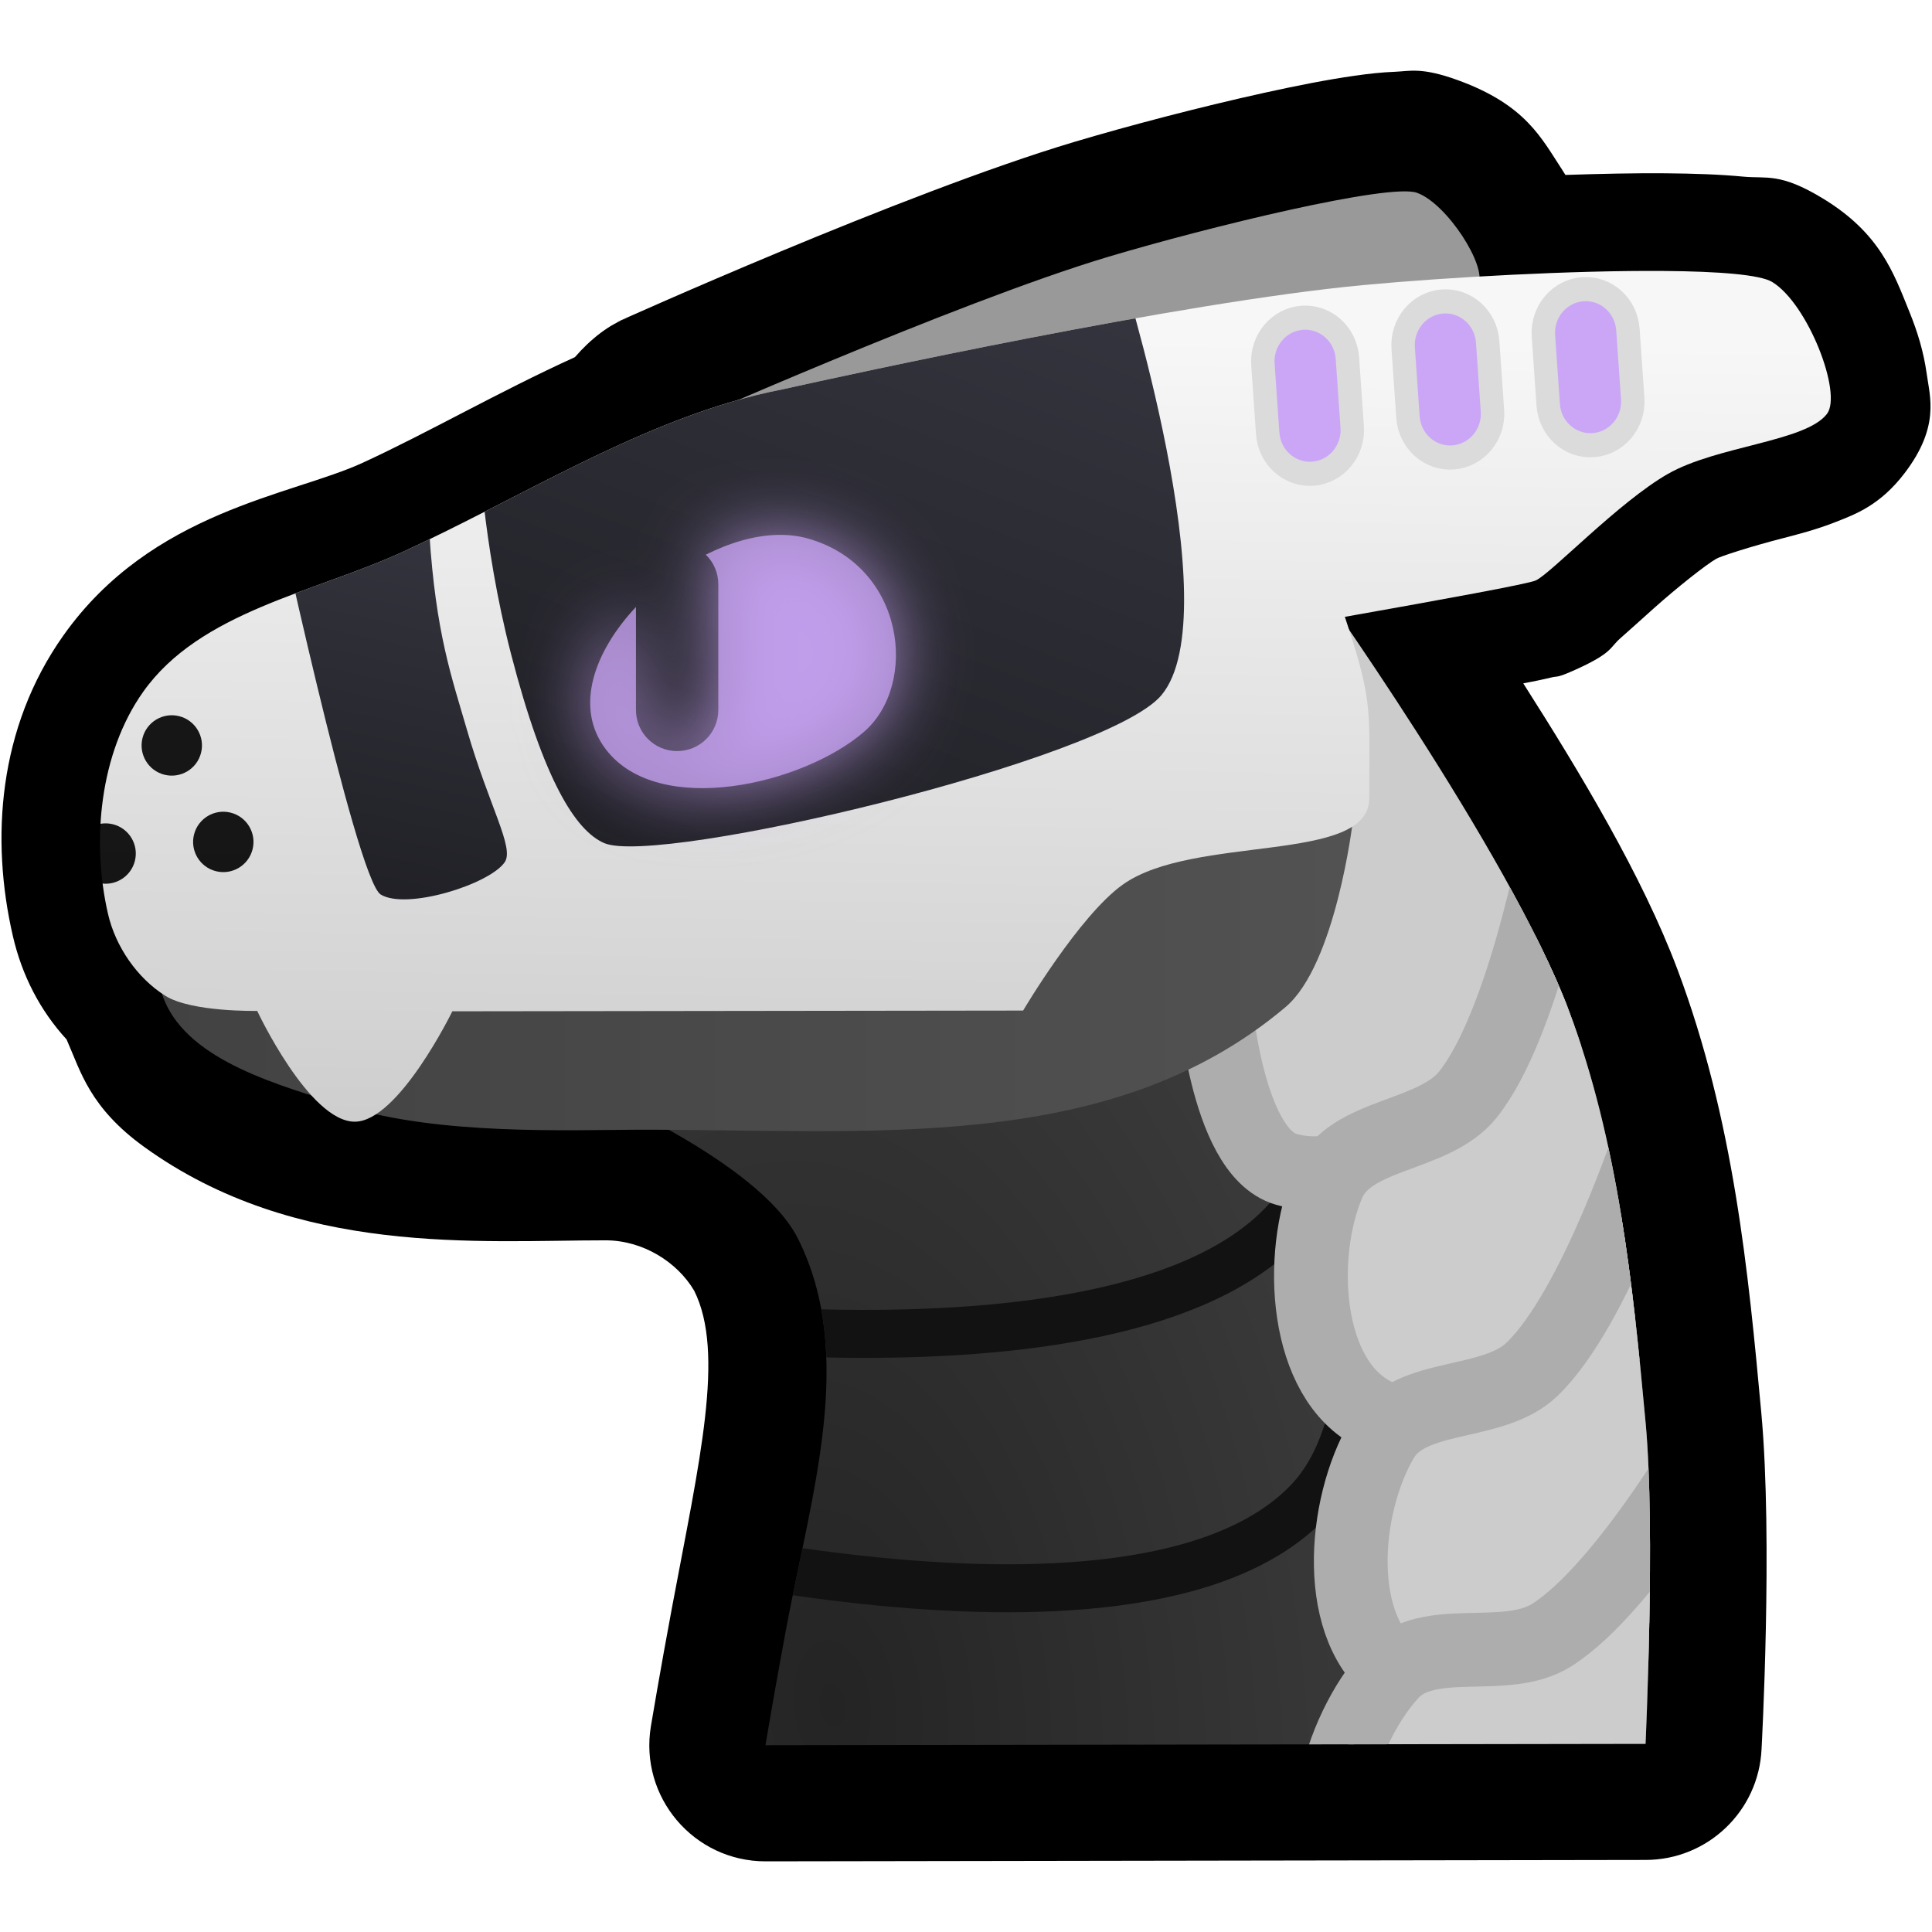
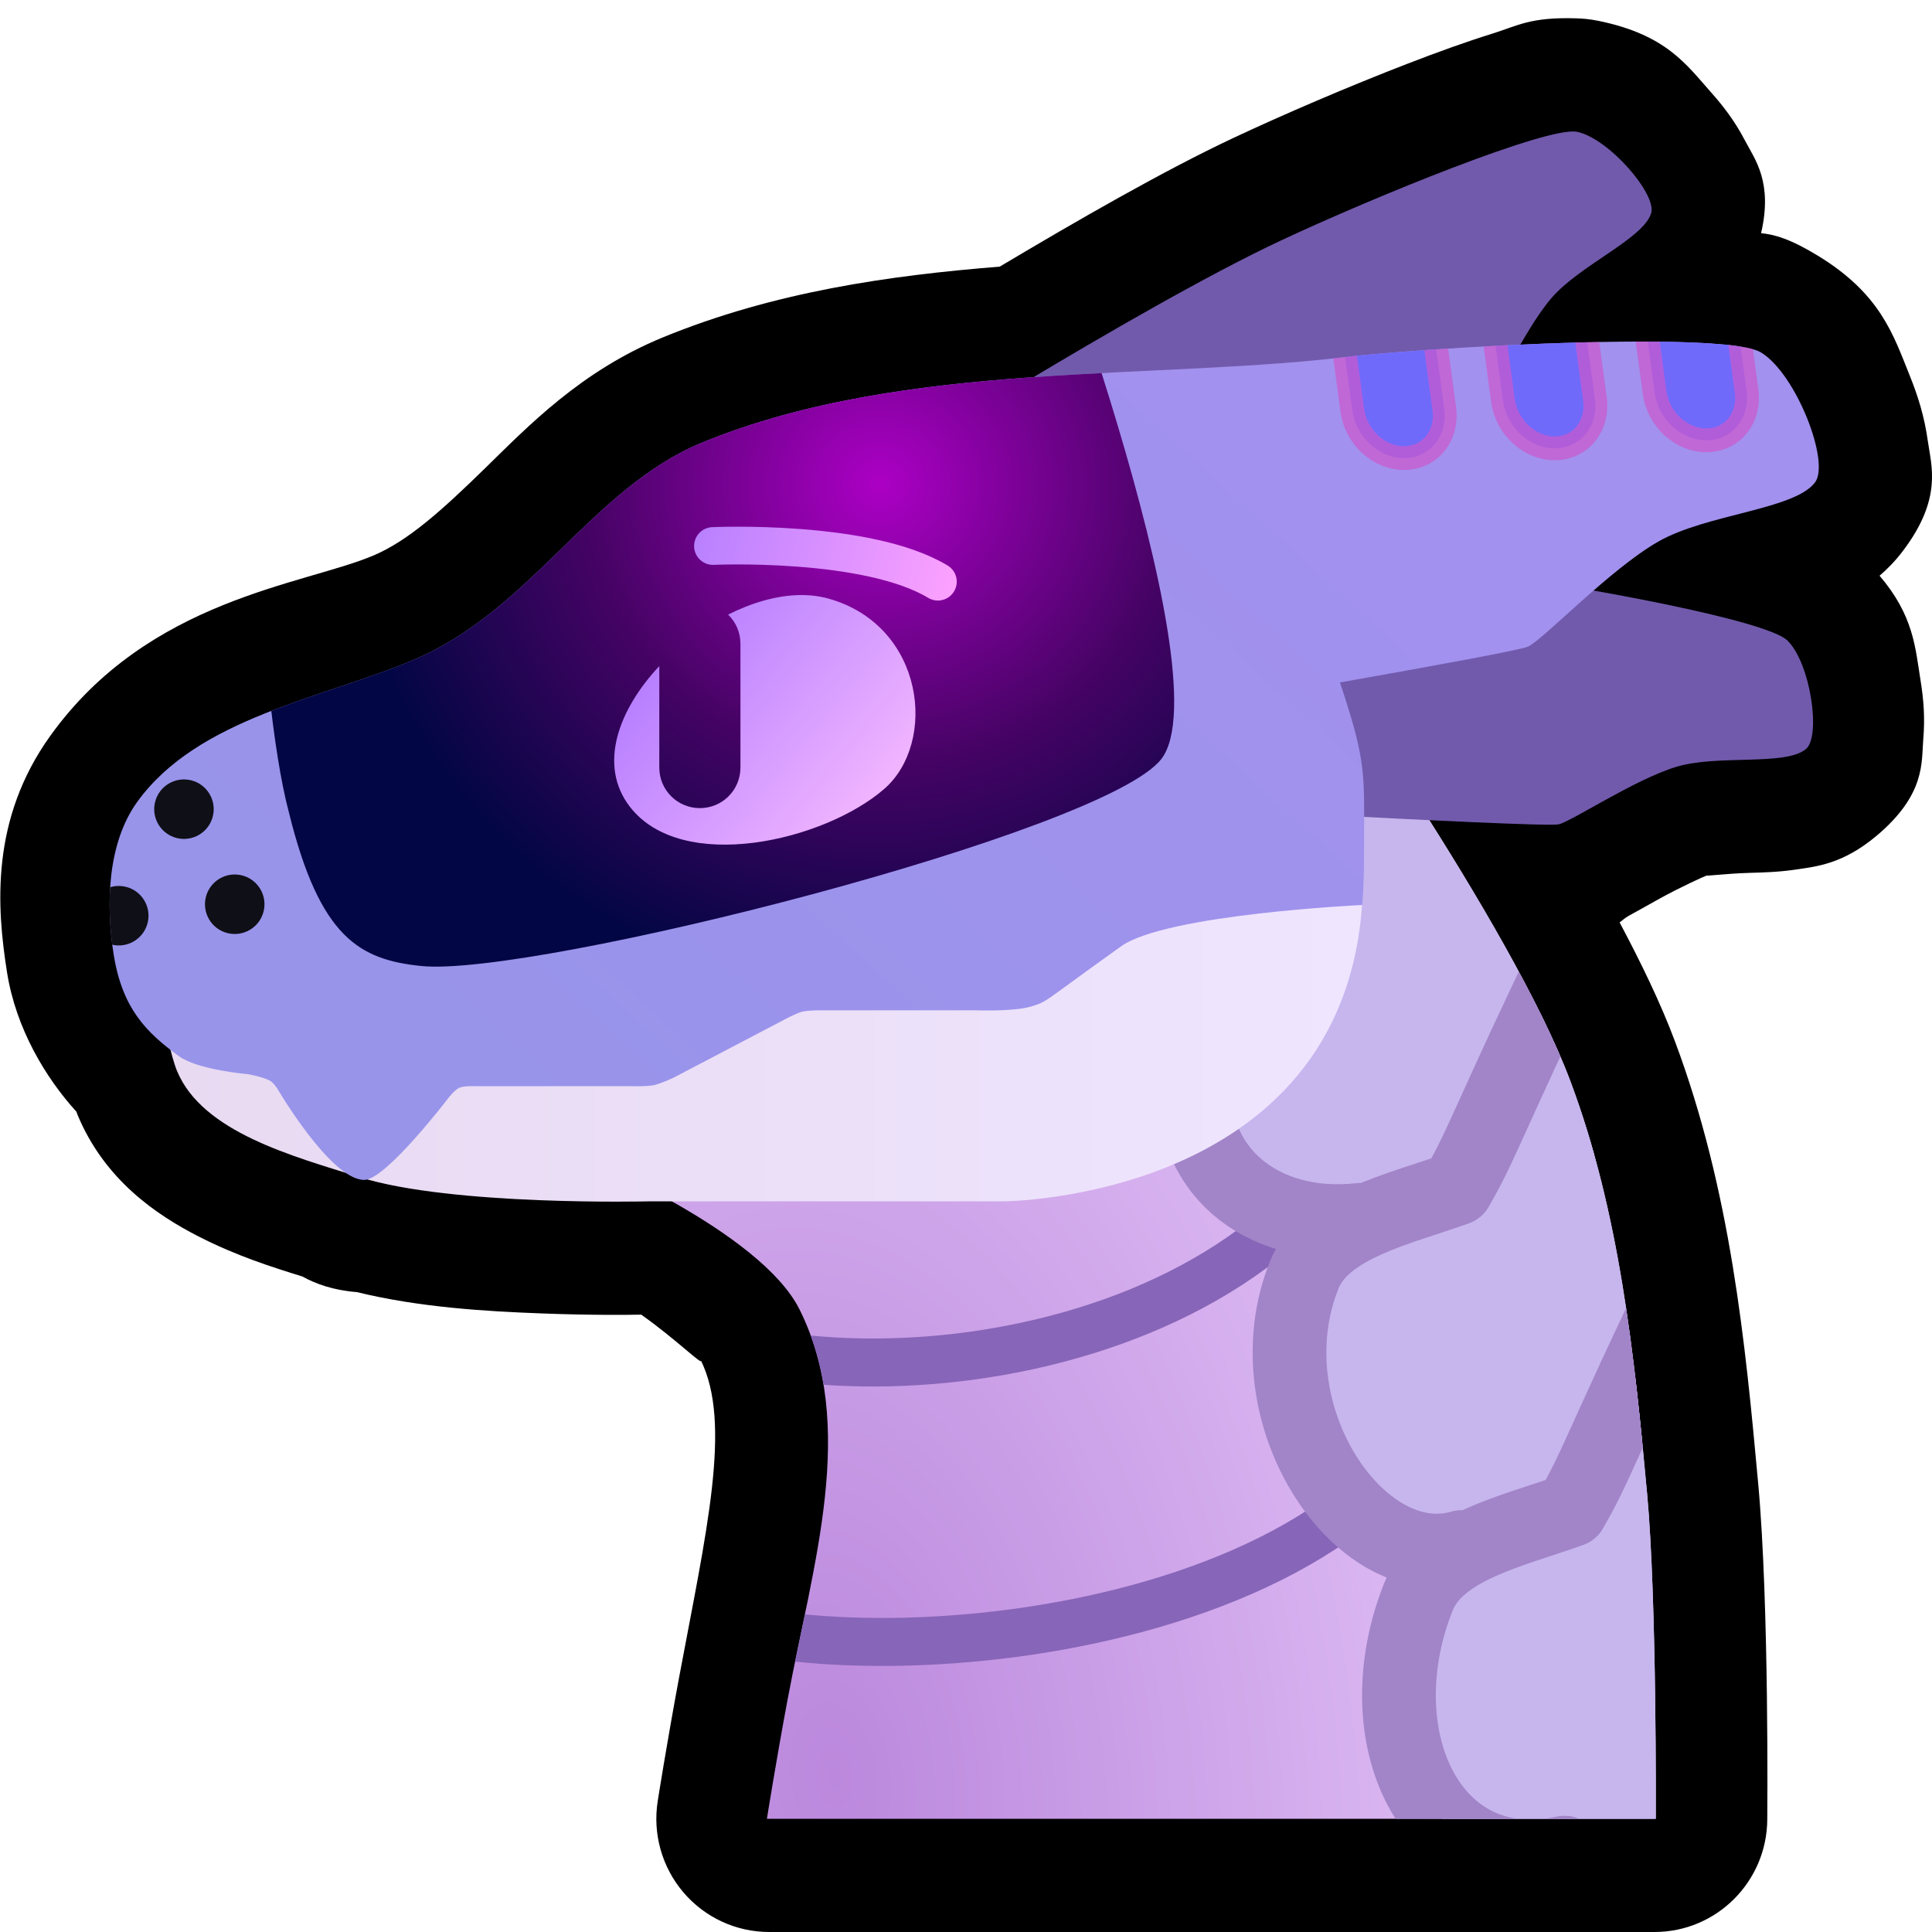
- <svg xmlns="http://www.w3.org/2000/svg" xmlns:xlink="http://www.w3.org/1999/xlink" xml:space="preserve" width="512" height="512">
+ <svg xmlns="http://www.w3.org/2000/svg" xmlns:xlink="http://www.w3.org/1999/xlink" xml:space="preserve" width="512" height="512" viewBox="0 0 512 512">
  <defs>
-     <linearGradient id="c">
-       <stop offset="0" style="stop-color:#202026;stop-opacity:1" />
-       <stop offset="1" style="stop-color:#34343e;stop-opacity:1" />
+     <linearGradient id="e">
+       <stop offset="0" stop-color="#b880ff" />
+       <stop offset="1" stop-color="#f1b5ff" />
+     </linearGradient>
+     <linearGradient id="d">
+       <stop offset="0" stop-color="#b880ff" />
+       <stop offset="1" stop-color="#fea2ff" />
    </linearGradient>
    <linearGradient id="b">
-       <stop offset="0" style="stop-color:#202026;stop-opacity:1" />
-       <stop offset="1" style="stop-color:#383843;stop-opacity:1" />
+       <stop offset="0" stop-color="#9894ea" />
+       <stop offset="1" stop-color="#a291ee" />
    </linearGradient>
-     <linearGradient id="g">
-       <stop offset="0" style="stop-color:#242424;stop-opacity:1" />
-       <stop offset="1" style="stop-color:#474747;stop-opacity:1" />
+     <linearGradient id="j">
+       <stop offset="0" stop-color="#ac00c5" />
+       <stop offset=".555" stop-color="#450364" />
+       <stop offset="1" stop-color="#030644" />
+     </linearGradient>
+     <linearGradient id="i">
+       <stop offset="0" stop-color="#b8d" />
+       <stop offset="1" stop-color="#eacffc" />
    </linearGradient>
    <linearGradient id="a">
-       <stop offset="0" style="stop-color:#424242;stop-opacity:1" />
-       <stop offset="1" style="stop-color:#525252;stop-opacity:1" />
+       <stop offset="0" stop-color="#e8daf1" />
+       <stop offset="1" stop-color="#efe5ff" />
    </linearGradient>
-     <linearGradient id="d">
-       <stop offset="0" style="stop-color:#ccc;stop-opacity:1" />
-       <stop offset="1" style="stop-color:#f7f7f7;stop-opacity:1" />
-     </linearGradient>
-     <linearGradient xlink:href="#a" id="j" x1="41.278" x2="366.983" y1="271.883" y2="271.883" gradientUnits="userSpaceOnUse" />
-     <linearGradient xlink:href="#b" id="n" x1="104.883" x2="131.463" y1="254.656" y2="132.872" gradientTransform="translate(.436 -1.744)" gradientUnits="userSpaceOnUse" />
-     <linearGradient xlink:href="#c" id="m" x1="212.845" x2="275.596" y1="245.785" y2="82.997" gradientUnits="userSpaceOnUse" />
-     <linearGradient xlink:href="#d" id="l" x1="205.962" x2="209.182" y1="321.817" y2="96.927" gradientUnits="userSpaceOnUse" />
-     <clipPath id="h" clipPathUnits="userSpaceOnUse">
-       <use xlink:href="#e" />
-     </clipPath>
+     <linearGradient xlink:href="#a" id="m" x1="41.278" x2="366.983" y1="271.883" y2="271.883" gradientUnits="userSpaceOnUse" />
+     <linearGradient xlink:href="#b" id="r" x1="137.646" x2="320.838" y1="291.7" y2="91.051" gradientUnits="userSpaceOnUse" />
+     <linearGradient xlink:href="#d" id="y" x1="182.365" x2="254.933" y1="134.094" y2="152.794" gradientUnits="userSpaceOnUse" />
+     <linearGradient xlink:href="#e" id="w" x1="179.047" x2="232.548" y1="164.62" y2="208.771" gradientUnits="userSpaceOnUse" />
    <clipPath id="k" clipPathUnits="userSpaceOnUse">
      <use xlink:href="#f" />
    </clipPath>
-     <radialGradient xlink:href="#g" id="i" cx="225.05" cy="449.441" r="144.721" fx="225.05" fy="449.441" gradientTransform="matrix(1.664 -.182 .31213 2.85388 -288.97 -772.044)" gradientUnits="userSpaceOnUse" />
-     <filter id="o" width="1.549" height="1.662" x="-.274" y="-.331" style="color-interpolation-filters:sRGB">
-       <feGaussianBlur stdDeviation="9.479" />
-     </filter>
+     <clipPath id="q" clipPathUnits="userSpaceOnUse">
+       <use xlink:href="#g" />
+     </clipPath>
+     <clipPath id="t" clipPathUnits="userSpaceOnUse">
+       <use xlink:href="#h" />
+     </clipPath>
+     <radialGradient xlink:href="#i" id="l" cx="225.05" cy="449.441" r="144.721" fx="225.05" fy="449.441" gradientTransform="matrix(1.664006 -.181996 .3121348 2.853877 -288.9705 -772.0442)" gradientUnits="userSpaceOnUse" />
+     <radialGradient xlink:href="#j" id="u" cx="251.918" cy="125.382" r="127.081" fx="251.918" fy="125.382" gradientTransform="matrix(-1.147065 -.01843819 .01765476 -1.098327 525.0613 262.091)" gradientUnits="userSpaceOnUse" />
  </defs>
-   <g style="display:inline">
-     <path d="M384.788 26.204c-2.53-.144-4.302.183-6.238.258-3.872.151-7.356.557-11.079 1.086-7.445 1.058-15.67 2.683-24.46 4.62-17.581 3.875-37.028 8.987-51.639 13.35-46.628 13.924-124.147 48.926-124.147 48.926l3.154-1.212c-4.867 1.585-10.136 5.705-14.414 10.653-20.899 9.516-39.795 20.473-57.555 28.651-19.317 8.896-57.24 13.005-81.213 46.846C-.54 204.418-2.593 234.688 3.5 260.994c2.463 10.633 7.344 20.125 14.561 27.993.087.198.15.37.238.57 3.568 8.057 6.032 17.916 20.828 28.597 41.272 29.796 90.866 25.328 125.16 25.329 10.125 0 19.447 5.9 24.023 13.652 8.44 16.869 1.422 46.282-5.988 85.846-3.271 17.466-5.742 32.296-5.742 32.296-3.201 19.22 11.636 36.707 31.12 36.679l238.764-.38c16.81-.028 30.637-13.25 31.417-30.041 0 0 3.123-56.6-.062-91.21-3.506-38.098-7.453-79.629-22.741-120.308-9.542-25.389-26.408-53.406-41.838-77.633 1.11-.222 2.648-.505 3.61-.706 1.59-.332 2.959-.63 4.308-.957 1.35-.328 1.079.302 6.408-2.116 9.942-4.51 9.11-5.916 11.988-8.437 2.878-2.521 5.945-5.333 9.168-8.204 6.444-5.742 14.082-11.78 16.889-13.386 1.196-.685 9.066-3.24 17.92-5.532 4.427-1.146 9.16-2.355 14.484-4.445 5.324-2.089 12.043-4.535 18.694-13.27 9.553-12.545 6.858-20.59 5.996-26.808-.862-6.216-2.544-11.57-4.714-16.942-4.341-10.746-8.034-21.349-23.451-30.727-11.652-7.088-15.262-5.335-21.6-5.938-6.337-.603-13.377-.844-21.197-.908-8.361-.069-17.628.139-27.068.448-.266-.419-.519-.845-.792-1.262-5.773-8.8-9.952-17.72-28.32-24.42-4.962-1.81-8.247-2.426-10.776-2.57z" style="fill-rule:evenodd;stroke:none;stroke-opacity:1" transform="translate(.005 -6.835) scale(.97686)" />
-     <g clip-path="url(#h)" transform="translate(.005 -6.835) scale(.97686)">
-       <path id="e" d="m158.18 302.059 197.116-139.576s54.127 75.593 70.295 118.615c13.372 35.583 17.38 74.26 20.863 112.113 2.653 28.833-.04 86.864-.04 86.864l-238.762.38s2.426-14.561 5.632-31.677c6.894-36.811 18.977-74.204 3.198-105.74-10.63-21.242-58.301-40.98-58.301-40.98z" style="fill:url(#i);fill-rule:evenodd;stroke-linecap:round;stroke-linejoin:round" />
-       <path d="m156.547 285.177 175.02-103.926s51.517 112.76 20.018 153.723c-41.976 54.589-204.835 26.833-204.835 26.833z" style="display:inline;fill:none;fill-rule:evenodd;stroke:#121212;stroke-width:13.018;stroke-linecap:round;stroke-linejoin:round;stroke-opacity:1" />
-       <path d="m77.228 260.86 273.936-1.596s39.458 117.524 3.853 154.973C307.568 464.143 148.5 419.53 148.5 419.53z" style="display:inline;fill:none;fill-rule:evenodd;stroke:#121212;stroke-width:13.018;stroke-linecap:round;stroke-linejoin:round;stroke-opacity:1" />
-       <path d="m329.334 275.894 32.54-146.372 85.534 123.915s-59.658 82.003-98.498 70.776c-16.694-4.826-19.576-48.319-19.576-48.319z" style="fill:#ccc;fill-opacity:1;fill-rule:evenodd;stroke:#adadad;stroke-width:20;stroke-linecap:round;stroke-linejoin:round;stroke-dasharray:none;stroke-opacity:1" />
-       <path d="M360.355 327.998c5.868-13.773 28.578-12.385 37.9-24.101 15.045-18.913 24.155-68.36 24.155-68.36l42.165 110.662s-61.144 59.63-91.57 44.574c-19.133-9.466-21.017-43.138-12.65-62.775z" style="fill:#ccc;fill-opacity:1;fill-rule:evenodd;stroke:#adadad;stroke-width:20;stroke-linecap:round;stroke-linejoin:round;stroke-dasharray:none;stroke-opacity:1" />
-       <path d="M374.963 397.41c7.604-12.897 29.943-8.577 40.704-18.986 17.37-16.803 32.813-64.653 32.813-64.653l27.465 115.195s-68.357 51.2-96.576 32.329c-17.743-11.867-15.247-45.498-4.406-63.886z" style="fill:#ccc;fill-opacity:1;fill-rule:evenodd;stroke:#adadad;stroke-width:20;stroke-linecap:round;stroke-linejoin:round;stroke-dasharray:none;stroke-opacity:1" />
-       <path d="M377.337 460.965c10.037-11.108 31.055-2.394 43.685-10.432 20.389-12.976 45.118-56.754 45.118-56.754l3.794 118.362s-77.24 36.444-101.099 12.294c-15.002-15.185-5.808-47.632 8.502-63.47z" style="fill:#ccc;fill-opacity:1;fill-rule:evenodd;stroke:#adadad;stroke-width:20;stroke-linecap:round;stroke-linejoin:round;stroke-dasharray:none;stroke-opacity:1" />
+   <path fill-rule="evenodd" d="M417.849 4.862c-12.337-.406-15.66 1.973-22.493 4.094-6.833 2.121-14.376 4.85-22.326 7.92-15.9 6.139-33.172 13.576-46.145 19.669-18.491 8.685-41.245 21.79-61.948 34.116-29.196 2.339-59.819 6.647-89.346 18.78-21.609 8.88-35.572 23.439-47.04 34.646-11.468 11.207-20.418 19.221-29.491 23.088-18.415 7.849-59.606 11.407-85.731 47.826C-2.557 217.144-.893 240.397 1.882 257.789c2.359 14.788 10.2 27.847 18.371 36.825.124.311.165.509.302.838 7.125 17.119 20.702 26.421 32.169 32.274 10.026 5.118 19.402 8.077 27.408 10.558 3.574 1.988 8.27 3.659 14.414 4.133 16.593 4.05 34.028 5.097 49.131 5.661 13.271.495 22.497.382 26.252.319 9.097 6.389 16.762 14.027 15.759 12.016 8.392 16.837 1.437 45.765-5.761 84.345-3.212 17.218-5.626 32.559-5.626 32.559a29.887 30.003 0 0 0 29.517 34.682h234.646a29.887 30.003 0 0 0 29.882-29.838s.547-56.794-2.397-88.909c-3.411-37.21-7.255-77.712-22.084-117.326-3.812-10.182-8.998-20.826-14.649-31.475.853-.617 1.402-1.206 2.471-1.786 2.687-1.457 5.383-3.002 8.146-4.531 5.526-3.058 11.957-5.974 12.675-6.193-1.29.394 4.377-.425 11.411-.632 3.517-.103 7.474-.179 12.54-.946 5.066-.767 11.993-1.446 20.809-8.837 13.141-11.018 11.904-19.65 12.411-25.526s.082-10.733-.715-15.695c-1.406-8.753-1.82-17.139-10.86-27.734 2.027-1.743 4.086-3.796 6.169-6.542 10.594-13.966 7.52-22.641 6.621-29.144-.898-6.503-2.613-11.929-4.805-17.375-4.383-10.892-7.742-21.615-24.31-31.733-7.372-4.502-11.579-5.644-15.077-5.987 3.172-13.582-1.698-19.626-4.194-24.418-2.723-5.226-5.683-9.092-9.014-12.844-6.662-7.504-11.959-15.309-29.8-18.984-2.536-.522-4.363-.634-5.844-.683m-42.388 75.779a29.887 30.003 0 0 0 28.603 40.656c5.24-.236 9.644-.199 14.678-.332-6.273 4.199-11.488 8.68-16.324 12.903a29.887 30.003 0 0 0 10.675 50.589c-.66.367-1.474.777-2.112 1.129-2.136 1.182-3.572 1.987-5.147 2.866-.984-.027-1.561-.031-2.761-.072-5.773-.198-13.83-.552-22.96-.99a29.887 30.003 0 0 0-26.676 46.011c13.917 22.073 28.831 48.545 34.48 63.633 11.195 29.905 15.147 64.972 18.515 101.715 1.2 13.087 1.691 34.683 1.925 53.252H239.499c6.646-32.883 21.166-75.247-.361-118.436-11.943-23.961-30.65-32.809-45.75-41.337a29.887 30.003 0 0 0-14.653-3.854h-6.262a29.887 30.003 0 0 0-.73.01s-11.416.275-25.845-.263-32.319-2.43-39.508-4.445a29.887 30.003 0 0 0-2.49-.343 29.887 30.003 0 0 0-2.459-1.187c-8.599-2.674-16.717-5.396-21.624-7.901-2.808-1.433-3.935-2.435-4.307-2.726-.123-.384-.001-.032-.154-.637a29.887 30.003 0 0 0-10.721-16.399c-4.527-3.505-2.724.169-3.736-6.18-1.39-8.716.911-18.209.931-18.238 5.92-8.253 30.707-14.926 60.589-27.663 21.864-9.319 36.292-24.053 47.821-35.319 11.53-11.267 20.186-18.905 27.993-22.113 22.191-9.118 49.248-13.064 78.061-15.094a29.887 30.003 0 0 0 13.235-4.173c21.439-12.858 46.843-27.371 62.686-34.812 6.506-3.055 14.727-6.652 23.247-10.249m80.336 41.137c.954.398.438.139 0 0m-4.601 1.818c.163.587.527 1.74.498 1.532-.018-.128-.283-.696-.498-1.532m-40.474 64.833c.401-.001.176.126.182.126.011-0-.462 0-.941-.002.13-.012.681-.124.758-.124zm45.584 6.38c.188.062.703.189.863.244 1.328.46 2.249 2.301-.863-.244M97.405 282.701a29.887 30.003 0 0 0-7.061.963c1.811-.506 4.125-.949 7.061-.963m4.466.351c.285.045.601.067.867.118a29.887 30.003 0 0 0-.867-.118m2.813.658c2.579.803 4.064 1.836 4.692 2.265a29.887 30.003 0 0 0-4.692-2.265" overflow="visible" paint-order="markers stroke fill" />
+   <g stroke-linecap="round" stroke-linejoin="round" clip-path="url(#k)" transform="translate(.3946175 11.88848)scale(.9768569)">
+     <path id="f" fill="url(#l)" fill-rule="evenodd" d="m158.181 302.059 197.115-139.576s54.127 75.593 70.295 118.615c13.372 35.583 17.379 74.26 20.863 112.113 2.653 28.833 2.335 88.038 2.335 88.038H207.652s2.426-15.355 5.631-32.471c6.895-36.812 18.977-74.204 3.198-105.74-10.629-21.243-58.301-40.98-58.301-40.98z" />
+     <path fill="none" stroke="#8765b8" stroke-width="13.018" d="M356.239 311.333c-53.969 60.056-178.719 57.326-198.927 15.653m213.388 66.398c-62.001 53.73-204.973 47.181-198.927 15.653" />
+     <g fill="#c6b6ed" fill-rule="evenodd" stroke="#a284c8" stroke-width="20">
+       <path d="M368.505 318.769c-26.83 2.956-47.468-13.804-44.669-40.196l23.282-152.708L452.136 295.599" />
+       <path d="M396.042 407.529c-27.52 8.091-57.646-36.377-42.606-73.869 5.414-13.498 25.821-17.799 41.325-23.388 7.072-12.114 8.925-19.432 31.117-65.425l47.37 117.389" />
+       <path d="M424.065 490.432c-36.759 8.091-54.659-32.022-39.619-69.515 5.414-13.498 25.821-17.799 41.325-23.388 7.072-12.114 8.925-19.432 31.117-65.425l38.455 153.056" />
    </g>
-     <g style="stroke:#b2b2b2;stroke-opacity:1">
-       <path stroke="none" d="M47.278 229.89h319.705s-4.6 38.81-18.235 50.311c-47.778 40.304-113.126 33.103-176.354 33.282-17.56.05-53.24 1.519-78.201-6.28-18.237-5.7-42.664-12.202-49.583-28.76-1.706-4.083-3.332-12.757-3.332-12.757z" style="fill:url(#j);fill-rule:evenodd;stroke:none" transform="translate(.005 -6.835) scale(.97686)" />
-       <path stroke="none" d="M180.444 124.134s78.941-35.146 120.227-47.475c27.32-8.158 76.321-20.065 83.756-17.353 8.211 2.996 19 19.969 16.63 24.822-3.209 6.574-21.254 11.044-30.2 18.836-8.922 7.77-19.89 25.207-22.74 27.252-4.05 2.908-123.982 48.477-123.982 48.477s-52.366-51.734-43.69-54.56z" style="fill:#999;fill-rule:evenodd;stroke:none;stroke-opacity:1" transform="translate(.005 -6.835) scale(.97686)" />
-       <g clip-path="url(#k)" transform="translate(.005 -6.835) scale(.97686)">
-         <path id="f" d="M451.527 80.508c-24.517-.201-58.666 1.671-81.673 3.828-49.924 4.68-138.985 24.158-157.57 28.287a143.46 143.46 0 0 0-7.159 1.572l-.207.045c-.04.005-.061.033-.1.04-33.16 8.303-64.012 27.909-95.324 42.327-24.309 11.194-55.203 16.256-70.674 38.094-11.765 16.607-14.097 40.486-9.504 60.313 2.033 8.773 7.888 17.327 15.512 22.12 7.133 4.485 24.942 4.108 24.942 4.108s14.083 30.055 26.47 30.055c11.852 0 26.469-29.947 26.469-29.947l154.846-.198s15.208-25.75 27.041-34.176c19.23-13.694 66.855-5.524 66.855-23.363 0-20.22.802-24.834-3.48-39.392a285.822 285.822 0 0 0-3.13-9.883c26.755-4.742 49.73-8.936 51.778-9.865 4.142-1.88 22.513-21.274 35.828-28.895 13.353-7.642 37.435-8.754 43.182-16.3 4.243-5.573-5.175-29.893-14.86-35.784-3.287-2-14.531-2.866-29.242-2.986z" style="display:inline;fill:url(#l);fill-rule:evenodd;stroke:none;stroke-opacity:1" />
-         <g stroke="none">
-           <path d="m129.787 126.622 173.997-47.788s30.029 94.415 11.284 116.769c-14.792 17.64-136.494 46.484-151.18 40.108-7.74-3.36-16.374-16.952-25.253-51.287-7.873-30.446-8.848-57.802-8.848-57.802z" style="display:inline;fill:url(#m);fill-rule:evenodd;stroke:none;stroke-linecap:round;stroke-linejoin:round;stroke-opacity:1" />
-           <path d="m73.563 138.422 43.267-17.926s-1.766 9.63-.353 31.264c1.778 27.2 6.02 38.8 10.186 53.19 6.079 21 12.952 32.068 10.24 35.97-4.186 6.022-26.623 13.02-33.626 8.751-6.732-4.103-29.714-111.25-29.714-111.25z" style="display:inline;fill:url(#n);fill-rule:evenodd;stroke:none;stroke-linecap:round;stroke-linejoin:round;stroke-opacity:1" />
-         </g>
-         <g style="display:inline" transform="matrix(1.23897 -.09348 .08855 1.2754 -103.893 -40.789)">
-           <rect width="18.502" height="33.168" x="350.327" y="131.413" ry="9.251" style="fill:#cba6f7;fill-opacity:1;fill-rule:evenodd;stroke:#dbdbdb;stroke-width:5.118;stroke-dasharray:none;stroke-opacity:1" />
-           <rect width="18.502" height="33.168" x="381.124" y="130.211" ry="9.251" style="fill:#cba6f7;fill-opacity:1;fill-rule:evenodd;stroke:#dbdbdb;stroke-width:5.118;stroke-dasharray:none;stroke-opacity:1" />
-           <rect width="18.502" height="33.168" x="411.86" y="129.85" ry="9.251" style="fill:#cba6f7;fill-opacity:1;fill-rule:evenodd;stroke:#dbdbdb;stroke-width:5.118;stroke-dasharray:none;stroke-opacity:1" />
-         </g>
-       </g>
-       <g stroke="none" style="display:inline">
-         <path d="M210.998 152.104c-6.333.132-13.08 2.133-19.528 5.37a11.127 11.127 0 0 1 3.393 8.024v34.088c0 6.188-4.98 11.169-11.168 11.169a11.144 11.144 0 0 1-11.17-11.169V171.65c-11.282 12.036-16.886 27.282-8.135 38.683 14.328 18.666 53.496 9.457 69.973-4.783 14.814-12.801 11.261-44.895-15.101-52.436-2.624-.75-5.402-1.069-8.264-1.01z" style="display:inline;fill:#cba6f7;fill-opacity:.749;fill-rule:evenodd;stroke:none;stroke-width:11.143;stroke-linecap:round;stroke-opacity:1;filter:url(#o)" transform="translate(.005 -6.835) scale(.97686)" />
-         <path d="M210.998 152.104c-6.333.132-13.08 2.133-19.528 5.37a11.127 11.127 0 0 1 3.393 8.024v34.088c0 6.188-4.98 11.169-11.168 11.169a11.144 11.144 0 0 1-11.17-11.169V171.65c-11.282 12.036-16.886 27.282-8.135 38.683 14.328 18.666 53.496 9.457 69.973-4.783 14.814-12.801 11.261-44.895-15.101-52.436-2.624-.75-5.402-1.069-8.264-1.01z" style="display:inline;fill:#cba6f7;fill-rule:evenodd;stroke:none;stroke-width:11.143;stroke-linecap:round;stroke-opacity:1;fill-opacity:.749" transform="translate(.005 -6.835) scale(.97686)" />
-       </g>
-       <g stroke="none" style="display:inline" transform="matrix(.9478 .23651 -.23651 .9478 -.598 -5.48)">
-         <circle cx="116.027" cy="212.236" r="8.19" style="fill:#000;fill-opacity:.9;fill-rule:evenodd;stroke:none;stroke-width:5.118;stroke-linecap:round;stroke-linejoin:round;stroke-dasharray:none;stroke-dashoffset:320;stroke-opacity:1" />
-         <circle cx="85.813" cy="223.026" r="8.19" style="fill:#000;fill-opacity:.9;fill-rule:evenodd;stroke:none;stroke-width:5.118;stroke-linecap:round;stroke-linejoin:round;stroke-dasharray:none;stroke-dashoffset:320;stroke-opacity:1" />
-         <circle cx="96.129" cy="190.225" r="8.19" style="fill:#000;fill-opacity:.9;fill-rule:evenodd;stroke:none;stroke-width:5.118;stroke-linecap:round;stroke-linejoin:round;stroke-dasharray:none;stroke-dashoffset:320;stroke-opacity:1" />
-       </g>
+   </g>
+   <path fill="url(#m)" fill-rule="evenodd" d="m47.278 229.89 302.645-10.471s16.459 9.237 16.157 13.685c-5.449 80.322-97.433 80.642-97.433 80.642h-96.254s-53.247 1.299-78.201-6.544c-18.227-5.729-42.664-12.201-49.583-28.759-1.706-4.083-3.332-12.756-3.332-12.756z" transform="translate(3.366671 11.88848)scale(.9768569)" />
+   <path fill="#715aac" fill-rule="evenodd" d="M265.928 146.13s84.412.166 126.142 5.65c27.614 3.629 76.057 12.567 81.604 17.952 6.126 5.948 8.972 25.387 4.922 28.769-5.484 4.58-23.357 1.365-34.444 4.742-11.056 3.368-27.794 14.537-31.151 15.224-4.772.976-129.891-6.255-129.891-6.255s-26.046-67.025-17.183-66.082" />
+   <path fill="#715aac" fill-rule="evenodd" d="M230.139 126.84s71.235-45.286 109.359-63.123c25.227-11.803 70.868-30.339 78.44-28.785 8.364 1.716 21.224 16.569 19.631 21.598-2.157 6.812-18.952 13.72-26.479 22.533-7.506 8.788-15.602 27.21-18.062 29.595-3.497 3.391-112.844 64.63-112.844 64.63s-58.023-42.475-50.045-46.45" />
+   <g stroke="#b2b2b2" stroke-width="1.015" clip-path="url(#q)" transform="translate(3.898159 13.03592)scale(.9626064)">
+     <path id="g" fill="url(#r)" fill-rule="evenodd" stroke="none" stroke-width="1.015" d="M451.527 80.508c-24.518-.201-58.666 1.671-81.674 3.828-55.283 7.106-124.263.9-180.4 23.878-30.678 12.557-47.176 46.122-79.44 59.82-25.184 10.693-59.588 16.006-76.298 39.209-8.294 11.517-8.625 28.526-6.453 42.088 2.366 14.778 9 21.41 17.955 27.901 5.275 3.823 18.911 4.936 18.911 4.936s4.481.765 6.356 1.946c.699.44 1.679 1.823 1.679 1.823s14.768 25.359 24.077 25.359c5.926 0 23.114-22.505 23.114-22.505s1.736-2.265 2.983-2.841c1.331-.615 4.373-.458 4.373-.458l42.736-.012s4.388.158 6.519-.277c1.882-.385 5.392-2.033 5.392-2.033l31.573-16.549s2.545-1.317 3.925-1.646c1.689-.403 5.196-.373 5.196-.373l42.436-.009s10.377.426 15.268-1.022c3.039-.9 3.734-1.284 8.305-4.632s10.62-7.749 16.537-11.962c12.452-8.867 66.396-11.371 66.396-11.371s.46-5.704.46-11.991c0-20.22.802-24.834-3.48-39.393-.955-3.245-2.022-6.571-3.129-9.883 26.755-4.742 49.729-8.936 51.777-9.865 4.142-1.879 22.512-21.274 35.828-28.895 13.353-7.642 37.435-8.754 43.182-16.301 4.243-5.572-5.175-29.892-14.859-35.783-3.288-2-14.532-2.866-29.242-2.986z" />
+     <path fill="#706afb" fill-rule="evenodd" stroke="#cd58cc" stroke-opacity=".7" stroke-width="6.546" d="M460.783 59.83c-.433-.038-.87-.055-1.308-.047-7.013.12-11.856 6.175-10.858 13.576l2.854 21.18c.997 7.401 7.447 13.264 14.46 13.144s11.856-6.175 10.858-13.576l-2.854-21.18c-.935-6.939-6.661-12.525-13.151-13.097zm-41.75 2.201c-.433-.038-.87-.055-1.308-.047-7.013.12-11.856 6.175-10.858 13.576l2.854 21.182c.997 7.401 7.447 13.262 14.46 13.142 7.013-.12 11.856-6.173 10.858-13.574l-2.854-21.182c-.935-6.939-6.661-12.525-13.151-13.097zm-41.476 2.691c-.433-.038-.87-.055-1.308-.047-7.013.12-11.856 6.175-10.858 13.576l2.854 21.18c.997 7.401 7.447 13.264 14.46 13.144 7.013-.12 11.856-6.175 10.858-13.576l-2.854-21.18c-.935-6.939-6.661-12.525-13.151-13.097Z" />
+     <g clip-path="url(#t)">
+       <path id="h" fill="url(#u)" fill-rule="evenodd" stroke="none" stroke-linecap="round" stroke-linejoin="round" d="M278.109 28.475 65.046 87.987S66.328 175.635 75.487 210.122c8.512 34.519 19.487 40.549 36.442 42.281 30.831 3.149 188.234-36.794 203.761-57.005 17.772-23.134-37.581-166.923-37.581-166.923" />
+     </g>
+     <path fill="url(#w)" fill-rule="evenodd" stroke="none" d="M210.998 152.104c-6.333.131-13.081 2.133-19.528 5.37 2.092 2.028 3.393 4.866 3.393 8.024v34.088c0 6.188-4.981 11.169-11.169 11.169s-11.169-4.981-11.169-11.169v-27.936c-11.283 12.036-16.887 27.282-8.136 38.682 14.328 18.666 53.495 9.457 69.973-4.783 14.814-12.801 11.261-44.895-15.101-52.436-2.624-.751-5.401-1.069-8.264-1.01" transform="translate(4.93452 -1.817981)" />
+     <path fill="none" stroke="url(#y)" stroke-linecap="round" stroke-linejoin="bevel" stroke-width="10.389" d="M187.3 138.593s42.453-1.933 61.919 9.82" paint-order="markers stroke fill" transform="translate(4.93452 -1.817981)" />
+     <g fill-opacity=".9" fill-rule="evenodd" stroke="none" transform="rotate(14.0114 -5.953412 -1.815233)">
+       <circle cx="116.027" cy="212.236" r="8.19" />
+       <circle cx="85.813" cy="223.026" r="8.19" />
+       <circle cx="96.129" cy="190.225" r="8.19" />
    </g>
  </g>
</svg>
